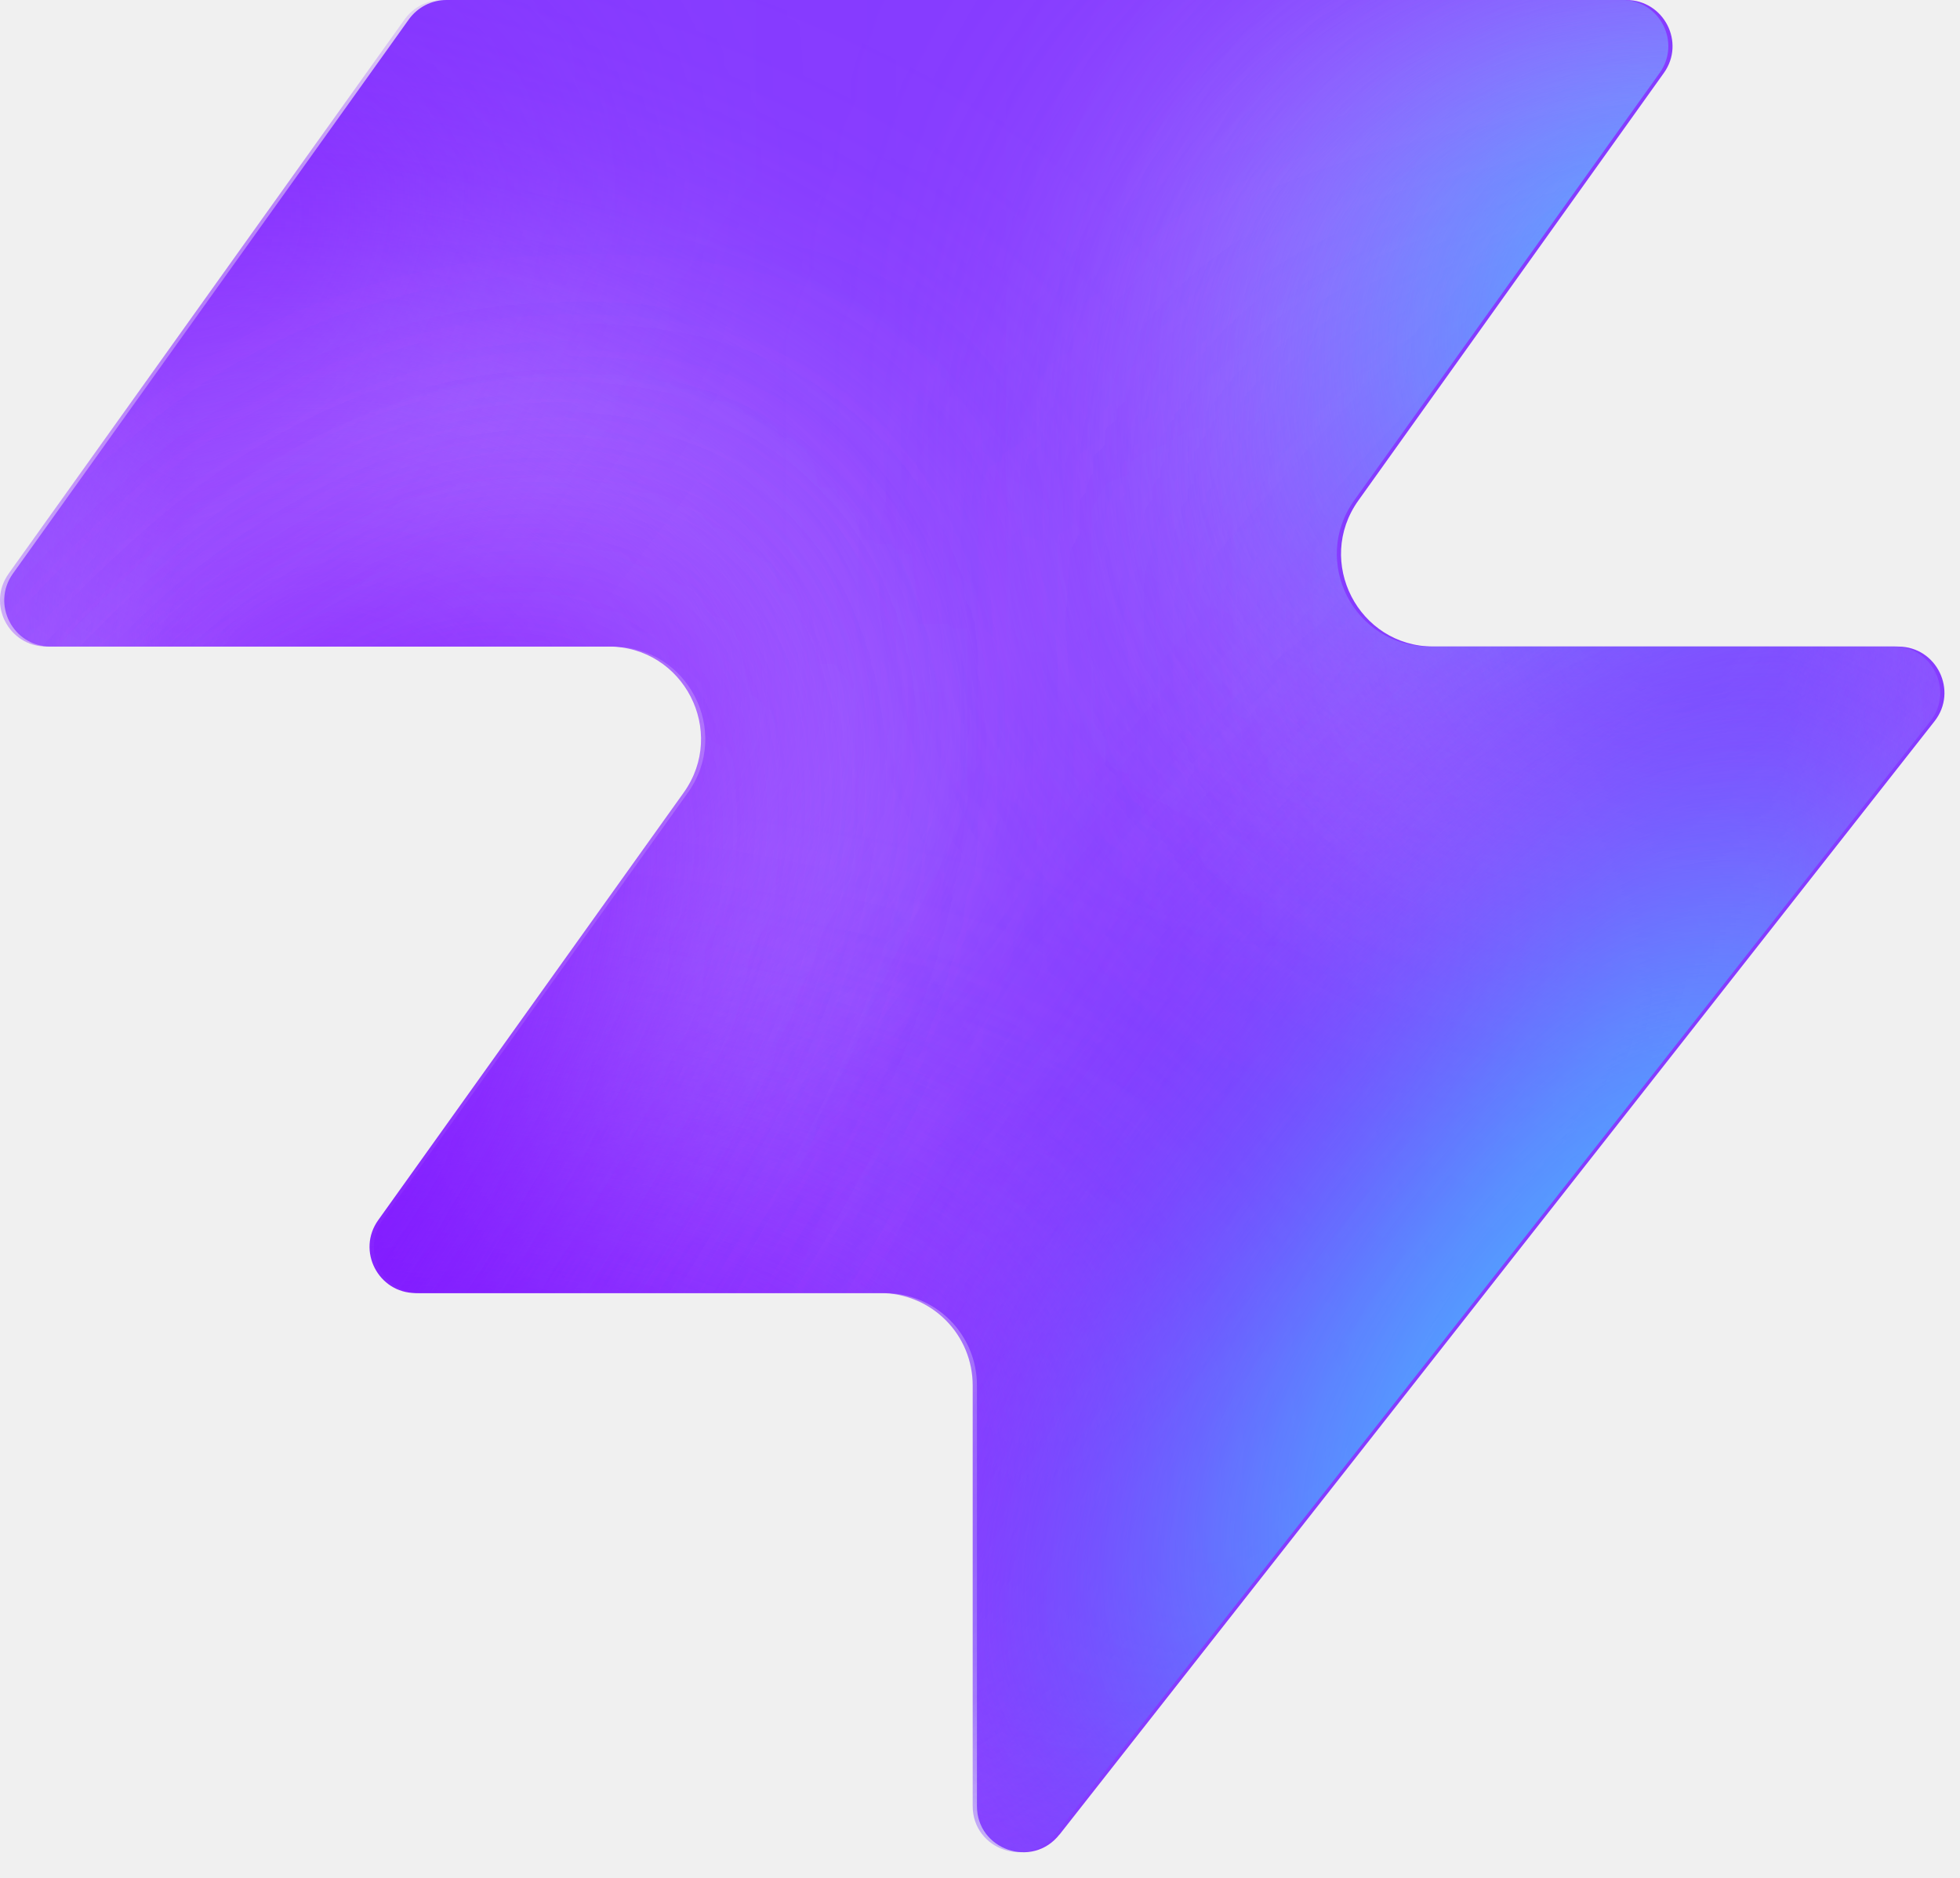
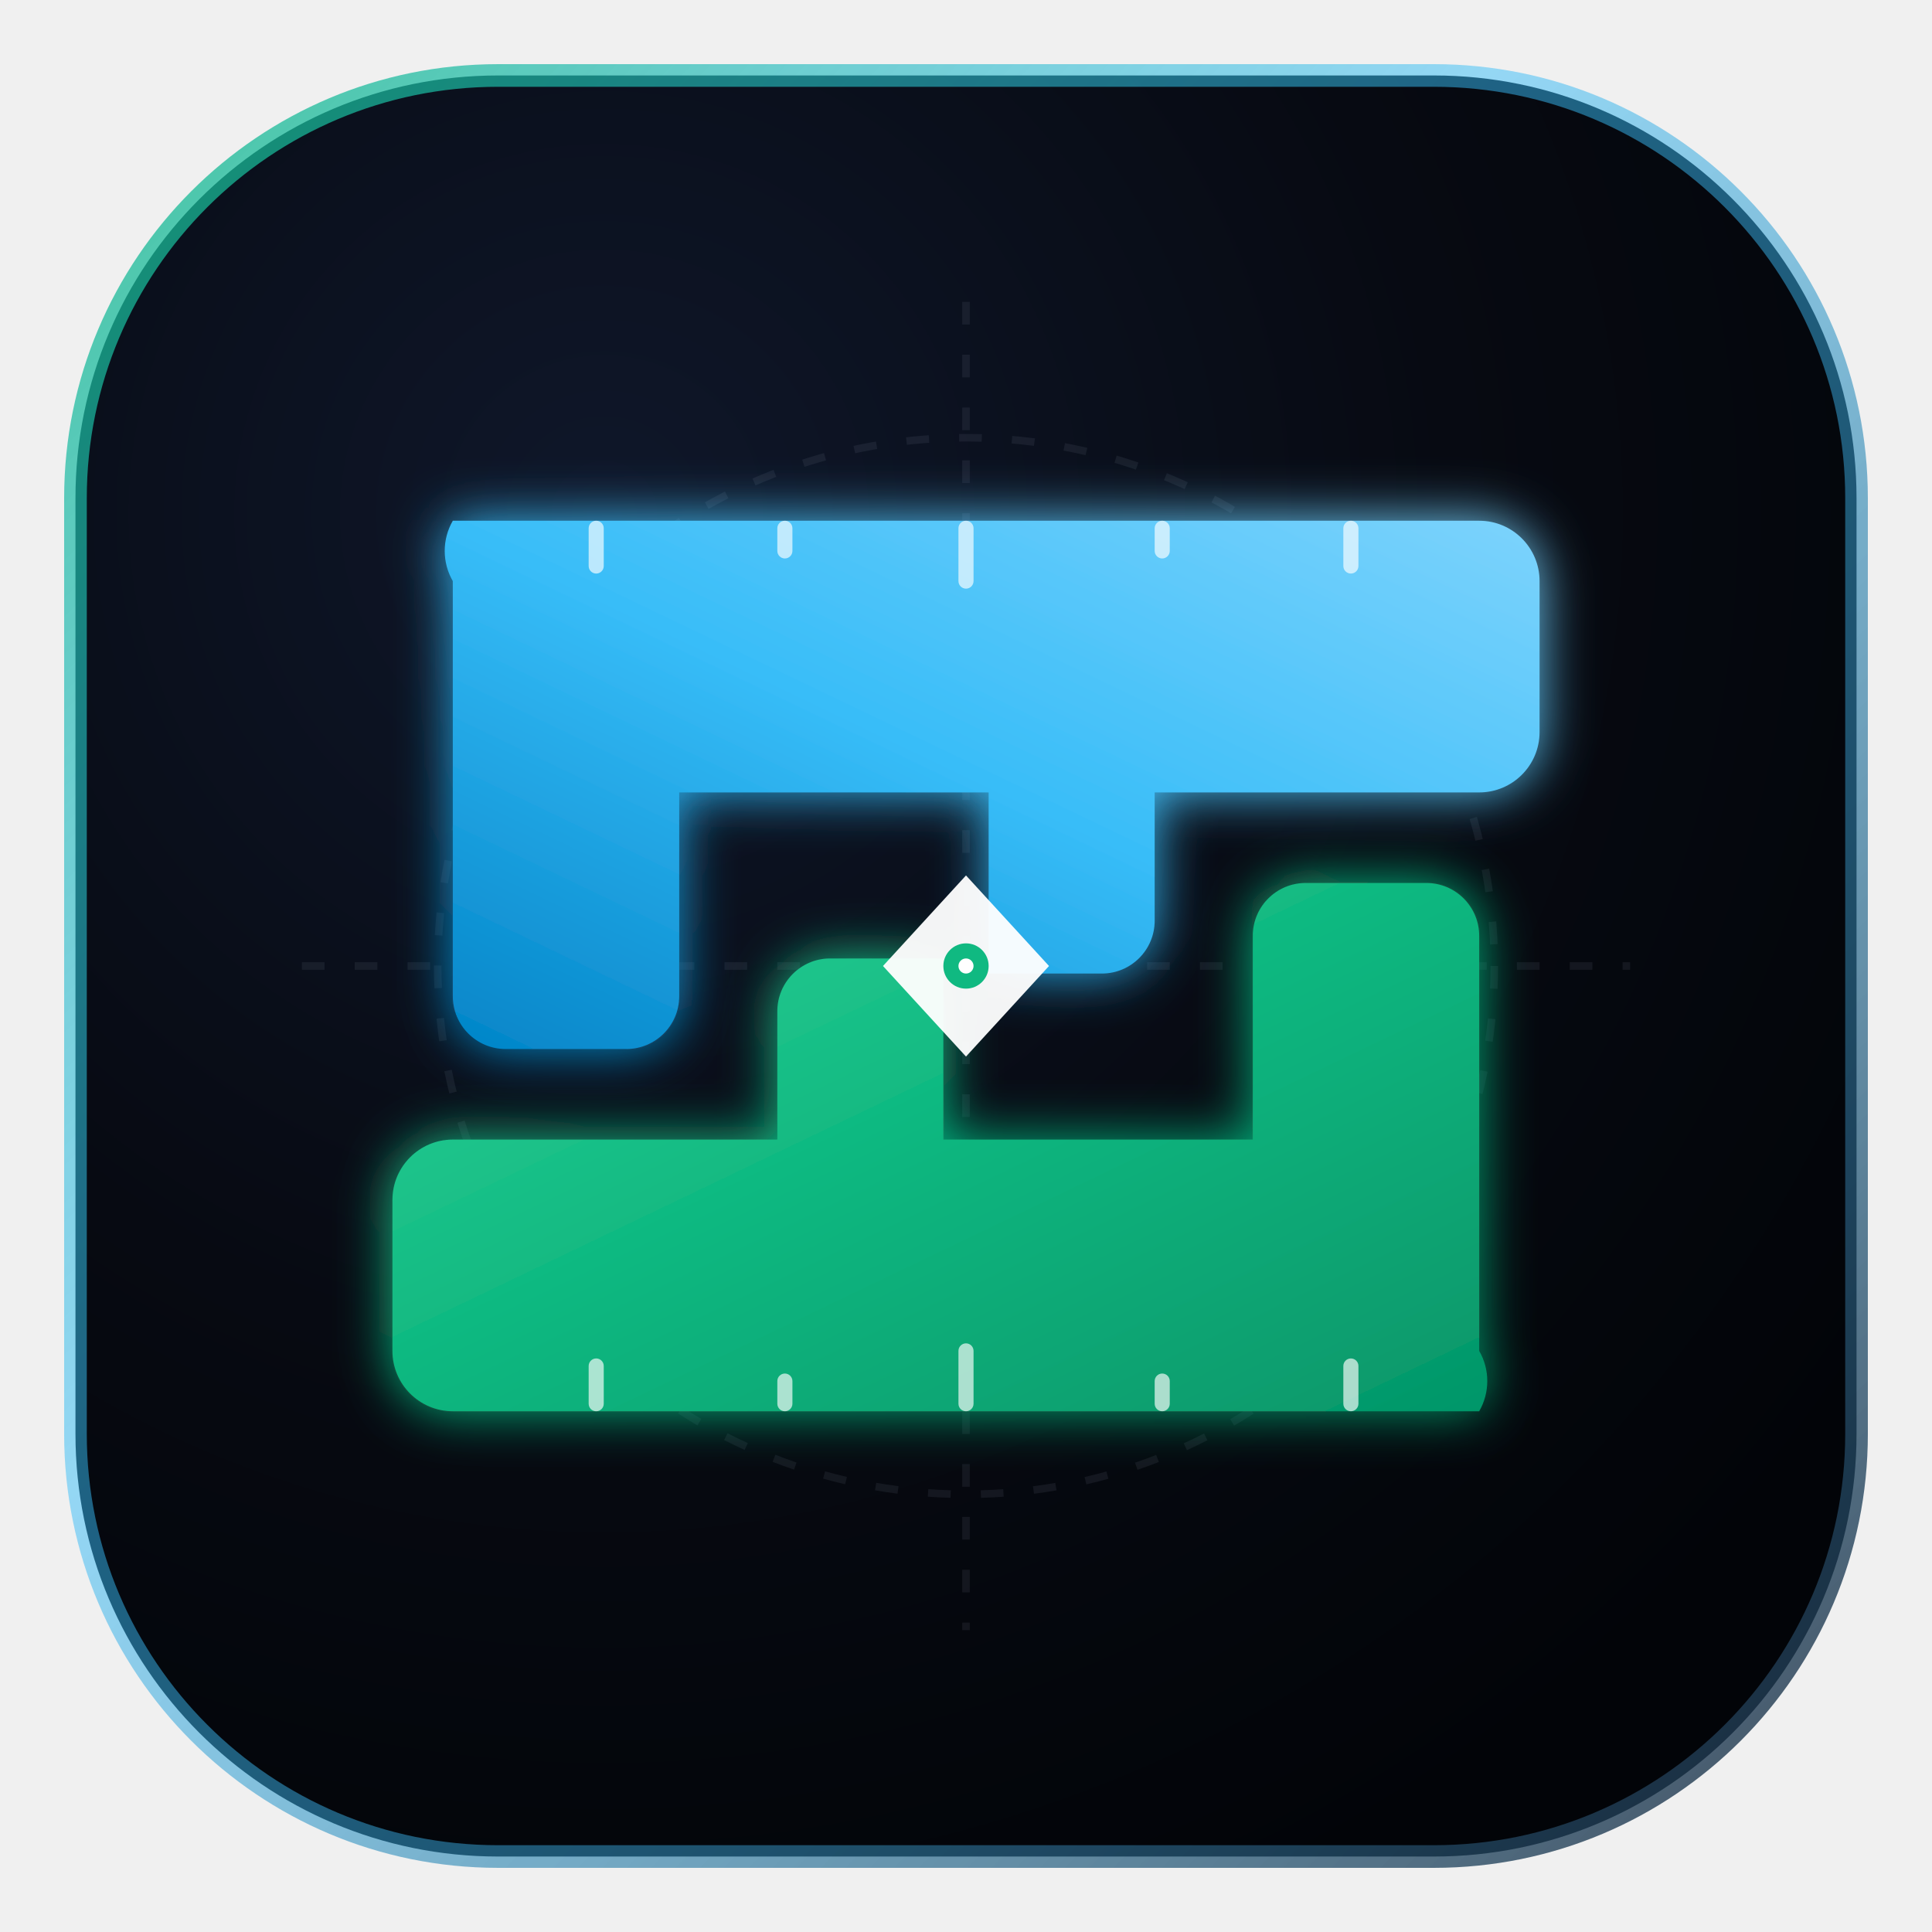
- <svg xmlns="http://www.w3.org/2000/svg" width="48" height="46" fill="none" viewBox="0 0 48 46">
-   <path fill="#863bff" d="M25.946 44.938c-.664.845-2.021.375-2.021-.698V33.937a2.26 2.26 0 0 0-2.262-2.262H10.287c-.92 0-1.456-1.04-.92-1.788l7.48-10.471c1.07-1.497 0-3.578-1.842-3.578H1.237c-.92 0-1.456-1.04-.92-1.788L10.013.474c.214-.297.556-.474.92-.474h28.894c.92 0 1.456 1.04.92 1.788l-7.48 10.471c-1.07 1.498 0 3.579 1.842 3.579h11.377c.943 0 1.473 1.088.89 1.83L25.947 44.94z" style="fill:#863bff;fill:color(display-p3 .525 .23 1);fill-opacity:1" />
-   <mask id="a" width="48" height="46" x="0" y="0" maskUnits="userSpaceOnUse" style="mask-type:alpha">
-     <path fill="#000" d="M25.842 44.938c-.664.844-2.021.375-2.021-.698V33.937a2.26 2.26 0 0 0-2.262-2.262H10.183c-.92 0-1.456-1.04-.92-1.788l7.48-10.471c1.07-1.498 0-3.579-1.842-3.579H1.133c-.92 0-1.456-1.04-.92-1.787L9.91.473c.214-.297.556-.474.92-.474h28.894c.92 0 1.456 1.04.92 1.788l-7.48 10.471c-1.07 1.498 0 3.578 1.842 3.578h11.377c.943 0 1.473 1.088.89 1.832L25.843 44.94z" style="fill:#000;fill-opacity:1" />
-   </mask>
-   <g mask="url(#a)">
-     <g filter="url(#b)">
-       <ellipse cx="5.508" cy="14.704" fill="#ede6ff" rx="5.508" ry="14.704" style="fill:#ede6ff;fill:color(display-p3 .927 .903 1);fill-opacity:1" transform="matrix(.00324 1 1 -.00324 -4.47 31.516)" />
-     </g>
-     <g filter="url(#c)">
-       <ellipse cx="10.399" cy="29.851" fill="#ede6ff" rx="10.399" ry="29.851" style="fill:#ede6ff;fill:color(display-p3 .927 .903 1);fill-opacity:1" transform="matrix(.00324 1 1 -.00324 -39.328 7.883)" />
-     </g>
-     <g filter="url(#d)">
-       <ellipse cx="5.508" cy="30.487" fill="#7e14ff" rx="5.508" ry="30.487" style="fill:#7e14ff;fill:color(display-p3 .492 .077 1);fill-opacity:1" transform="rotate(89.814 -25.913 -14.639)scale(1 -1)" />
-     </g>
-     <g filter="url(#e)">
-       <ellipse cx="5.508" cy="30.599" fill="#7e14ff" rx="5.508" ry="30.599" style="fill:#7e14ff;fill:color(display-p3 .492 .077 1);fill-opacity:1" transform="rotate(89.814 -32.644 -3.334)scale(1 -1)" />
-     </g>
-     <g filter="url(#f)">
-       <ellipse cx="5.508" cy="30.599" fill="#7e14ff" rx="5.508" ry="30.599" style="fill:#7e14ff;fill:color(display-p3 .492 .077 1);fill-opacity:1" transform="matrix(.00324 1 1 -.00324 -34.34 30.47)" />
-     </g>
-     <g filter="url(#g)">
-       <ellipse cx="14.072" cy="22.078" fill="#ede6ff" rx="14.072" ry="22.078" style="fill:#ede6ff;fill:color(display-p3 .927 .903 1);fill-opacity:1" transform="rotate(93.35 24.506 48.493)scale(-1 1)" />
-     </g>
-     <g filter="url(#h)">
-       <ellipse cx="3.47" cy="21.501" fill="#7e14ff" rx="3.47" ry="21.501" style="fill:#7e14ff;fill:color(display-p3 .492 .077 1);fill-opacity:1" transform="rotate(89.009 28.708 47.59)scale(-1 1)" />
-     </g>
-     <g filter="url(#i)">
-       <ellipse cx="3.47" cy="21.501" fill="#7e14ff" rx="3.47" ry="21.501" style="fill:#7e14ff;fill:color(display-p3 .492 .077 1);fill-opacity:1" transform="rotate(89.009 28.708 47.59)scale(-1 1)" />
-     </g>
-     <g filter="url(#j)">
-       <ellipse cx=".387" cy="8.972" fill="#7e14ff" rx="4.407" ry="29.108" style="fill:#7e14ff;fill:color(display-p3 .492 .077 1);fill-opacity:1" transform="rotate(39.51 .387 8.972)" />
-     </g>
-     <g filter="url(#k)">
-       <ellipse cx="47.523" cy="-6.092" fill="#7e14ff" rx="4.407" ry="29.108" style="fill:#7e14ff;fill:color(display-p3 .492 .077 1);fill-opacity:1" transform="rotate(37.892 47.523 -6.092)" />
-     </g>
-     <g filter="url(#l)">
-       <ellipse cx="41.412" cy="6.333" fill="#47bfff" rx="5.971" ry="9.665" style="fill:#47bfff;fill:color(display-p3 .28 .748 1);fill-opacity:1" transform="rotate(37.892 41.412 6.333)" />
-     </g>
-     <g filter="url(#m)">
-       <ellipse cx="-1.879" cy="38.332" fill="#7e14ff" rx="4.407" ry="29.108" style="fill:#7e14ff;fill:color(display-p3 .492 .077 1);fill-opacity:1" transform="rotate(37.892 -1.88 38.332)" />
-     </g>
-     <g filter="url(#n)">
-       <ellipse cx="-1.879" cy="38.332" fill="#7e14ff" rx="4.407" ry="29.108" style="fill:#7e14ff;fill:color(display-p3 .492 .077 1);fill-opacity:1" transform="rotate(37.892 -1.88 38.332)" />
-     </g>
-     <g filter="url(#o)">
-       <ellipse cx="35.651" cy="29.907" fill="#7e14ff" rx="4.407" ry="29.108" style="fill:#7e14ff;fill:color(display-p3 .492 .077 1);fill-opacity:1" transform="rotate(37.892 35.651 29.907)" />
-     </g>
-     <g filter="url(#p)">
-       <ellipse cx="38.418" cy="32.4" fill="#47bfff" rx="5.971" ry="15.297" style="fill:#47bfff;fill:color(display-p3 .28 .748 1);fill-opacity:1" transform="rotate(37.892 38.418 32.4)" />
-     </g>
-   </g>
+ <svg xmlns="http://www.w3.org/2000/svg" viewBox="0 0 512 512" width="100%" height="100%">
  <defs>
-     <filter id="b" width="60.045" height="41.654" x="-19.77" y="16.149" color-interpolation-filters="sRGB" filterUnits="userSpaceOnUse">
-       <feFlood flood-opacity="0" result="BackgroundImageFix" />
-       <feBlend in="SourceGraphic" in2="BackgroundImageFix" result="shape" />
-       <feGaussianBlur result="effect1_foregroundBlur_2002_17158" stdDeviation="7.659" />
-     </filter>
-     <filter id="c" width="90.34" height="51.437" x="-54.613" y="-7.533" color-interpolation-filters="sRGB" filterUnits="userSpaceOnUse">
-       <feFlood flood-opacity="0" result="BackgroundImageFix" />
-       <feBlend in="SourceGraphic" in2="BackgroundImageFix" result="shape" />
-       <feGaussianBlur result="effect1_foregroundBlur_2002_17158" stdDeviation="7.659" />
-     </filter>
-     <filter id="d" width="79.355" height="29.4" x="-49.64" y="2.03" color-interpolation-filters="sRGB" filterUnits="userSpaceOnUse">
-       <feFlood flood-opacity="0" result="BackgroundImageFix" />
-       <feBlend in="SourceGraphic" in2="BackgroundImageFix" result="shape" />
-       <feGaussianBlur result="effect1_foregroundBlur_2002_17158" stdDeviation="4.596" />
-     </filter>
-     <filter id="e" width="79.579" height="29.4" x="-45.045" y="20.029" color-interpolation-filters="sRGB" filterUnits="userSpaceOnUse">
-       <feFlood flood-opacity="0" result="BackgroundImageFix" />
-       <feBlend in="SourceGraphic" in2="BackgroundImageFix" result="shape" />
-       <feGaussianBlur result="effect1_foregroundBlur_2002_17158" stdDeviation="4.596" />
-     </filter>
-     <filter id="f" width="79.579" height="29.4" x="-43.513" y="21.178" color-interpolation-filters="sRGB" filterUnits="userSpaceOnUse">
-       <feFlood flood-opacity="0" result="BackgroundImageFix" />
-       <feBlend in="SourceGraphic" in2="BackgroundImageFix" result="shape" />
-       <feGaussianBlur result="effect1_foregroundBlur_2002_17158" stdDeviation="4.596" />
-     </filter>
-     <filter id="g" width="74.749" height="58.852" x="15.756" y="-17.901" color-interpolation-filters="sRGB" filterUnits="userSpaceOnUse">
-       <feFlood flood-opacity="0" result="BackgroundImageFix" />
-       <feBlend in="SourceGraphic" in2="BackgroundImageFix" result="shape" />
-       <feGaussianBlur result="effect1_foregroundBlur_2002_17158" stdDeviation="7.659" />
-     </filter>
-     <filter id="h" width="61.377" height="25.362" x="23.548" y="2.284" color-interpolation-filters="sRGB" filterUnits="userSpaceOnUse">
-       <feFlood flood-opacity="0" result="BackgroundImageFix" />
-       <feBlend in="SourceGraphic" in2="BackgroundImageFix" result="shape" />
-       <feGaussianBlur result="effect1_foregroundBlur_2002_17158" stdDeviation="4.596" />
-     </filter>
-     <filter id="i" width="61.377" height="25.362" x="23.548" y="2.284" color-interpolation-filters="sRGB" filterUnits="userSpaceOnUse">
-       <feFlood flood-opacity="0" result="BackgroundImageFix" />
-       <feBlend in="SourceGraphic" in2="BackgroundImageFix" result="shape" />
-       <feGaussianBlur result="effect1_foregroundBlur_2002_17158" stdDeviation="4.596" />
-     </filter>
-     <filter id="j" width="56.045" height="63.649" x="-27.636" y="-22.853" color-interpolation-filters="sRGB" filterUnits="userSpaceOnUse">
-       <feFlood flood-opacity="0" result="BackgroundImageFix" />
-       <feBlend in="SourceGraphic" in2="BackgroundImageFix" result="shape" />
-       <feGaussianBlur result="effect1_foregroundBlur_2002_17158" stdDeviation="4.596" />
-     </filter>
-     <filter id="k" width="54.814" height="64.646" x="20.116" y="-38.415" color-interpolation-filters="sRGB" filterUnits="userSpaceOnUse">
-       <feFlood flood-opacity="0" result="BackgroundImageFix" />
-       <feBlend in="SourceGraphic" in2="BackgroundImageFix" result="shape" />
-       <feGaussianBlur result="effect1_foregroundBlur_2002_17158" stdDeviation="4.596" />
-     </filter>
-     <filter id="l" width="33.541" height="35.313" x="24.641" y="-11.323" color-interpolation-filters="sRGB" filterUnits="userSpaceOnUse">
-       <feFlood flood-opacity="0" result="BackgroundImageFix" />
-       <feBlend in="SourceGraphic" in2="BackgroundImageFix" result="shape" />
-       <feGaussianBlur result="effect1_foregroundBlur_2002_17158" stdDeviation="4.596" />
-     </filter>
-     <filter id="m" width="54.814" height="64.646" x="-29.286" y="6.009" color-interpolation-filters="sRGB" filterUnits="userSpaceOnUse">
-       <feFlood flood-opacity="0" result="BackgroundImageFix" />
-       <feBlend in="SourceGraphic" in2="BackgroundImageFix" result="shape" />
-       <feGaussianBlur result="effect1_foregroundBlur_2002_17158" stdDeviation="4.596" />
-     </filter>
-     <filter id="n" width="54.814" height="64.646" x="-29.286" y="6.009" color-interpolation-filters="sRGB" filterUnits="userSpaceOnUse">
-       <feFlood flood-opacity="0" result="BackgroundImageFix" />
-       <feBlend in="SourceGraphic" in2="BackgroundImageFix" result="shape" />
-       <feGaussianBlur result="effect1_foregroundBlur_2002_17158" stdDeviation="4.596" />
-     </filter>
-     <filter id="o" width="54.814" height="64.646" x="8.244" y="-2.416" color-interpolation-filters="sRGB" filterUnits="userSpaceOnUse">
-       <feFlood flood-opacity="0" result="BackgroundImageFix" />
-       <feBlend in="SourceGraphic" in2="BackgroundImageFix" result="shape" />
-       <feGaussianBlur result="effect1_foregroundBlur_2002_17158" stdDeviation="4.596" />
-     </filter>
-     <filter id="p" width="39.409" height="43.623" x="18.713" y="10.588" color-interpolation-filters="sRGB" filterUnits="userSpaceOnUse">
-       <feFlood flood-opacity="0" result="BackgroundImageFix" />
-       <feBlend in="SourceGraphic" in2="BackgroundImageFix" result="shape" />
-       <feGaussianBlur result="effect1_foregroundBlur_2002_17158" stdDeviation="4.596" />
+     <radialGradient id="tsBg" cx="30%" cy="25%" r="85%">
+       <stop offset="0%" stop-color="#0f172a" />
+       <stop offset="55%" stop-color="#070a12" />
+       <stop offset="100%" stop-color="#020408" />
+     </radialGradient>
+     <linearGradient id="tsEmerald" x1="0%" y1="0%" x2="100%" y2="100%">
+       <stop offset="0%" stop-color="#34d399" />
+       <stop offset="45%" stop-color="#10b981" />
+       <stop offset="100%" stop-color="#059669" />
+     </linearGradient>
+     <linearGradient id="tsCyan" x1="0%" y1="100%" x2="100%" y2="0%">
+       <stop offset="0%" stop-color="#0284c7" />
+       <stop offset="50%" stop-color="#38bdf8" />
+       <stop offset="100%" stop-color="#7dd3fc" />
+     </linearGradient>
+     <linearGradient id="tsBorder" x1="0%" y1="0%" x2="100%" y2="100%">
+       <stop offset="0%" stop-color="#10b981" stop-opacity="0.8" />
+       <stop offset="40%" stop-color="#38bdf8" stop-opacity="0.5" />
+       <stop offset="100%" stop-color="#1e293b" stop-opacity="0.85" />
+     </linearGradient>
+     <filter id="tsGlow" x="-20%" y="-20%" width="140%" height="140%">
+       <feGaussianBlur stdDeviation="7" result="blur" />
+       <feComposite in="SourceGraphic" in2="blur" operator="over" />
    </filter>
  </defs>
+   <rect x="20" y="20" width="472" height="472" rx="112" fill="url(#tsBg)" stroke="url(#tsBorder)" stroke-width="6" />
+   <g opacity="0.10" stroke="#94a3b8" stroke-width="2" stroke-dasharray="6 8">
+     <line x1="80" y1="256" x2="432" y2="256" />
+     <line x1="256" y1="80" x2="256" y2="432" />
+     <circle cx="256" cy="256" r="140" fill="none" />
+   </g>
+   <path d="M 120 138             L 392 138             A 16 16 0 0 1 408 154             L 408 194             A 16 16 0 0 1 392 210             L 306 210             L 306 244             A 14 14 0 0 1 292 258             L 262 258             L 262 210             L 180 210             L 180 264             A 14 14 0 0 1 166 278             L 134 278             A 14 14 0 0 1 120 264             L 120 154             A 16 16 0 0 1 120 138 Z" fill="url(#tsCyan)" filter="url(#tsGlow)" />
+   <path d="M 392 374             L 120 374             A 16 16 0 0 1 104 358             L 104 318             A 16 16 0 0 1 120 302             L 206 302             L 206 268             A 14 14 0 0 1 220 254             L 250 254             L 250 302             L 332 302             L 332 248             A 14 14 0 0 1 346 234             L 378 234             A 14 14 0 0 1 392 248             L 392 358             A 16 16 0 0 1 392 374 Z" fill="url(#tsEmerald)" filter="url(#tsGlow)" />
+   <polygon points="256,232 278,256 256,280 234,256" fill="#ffffff" opacity="0.95" />
+   <circle cx="256" cy="256" r="6" fill="#10b981" />
+   <circle cx="256" cy="256" r="2" fill="#ffffff" />
+   <g fill="#ffffff" opacity="0.65">
+     <rect x="156" y="138" width="4" height="14" rx="2" />
+     <rect x="206" y="138" width="4" height="10" rx="2" />
+     <rect x="254" y="138" width="4" height="18" rx="2" />
+     <rect x="306" y="138" width="4" height="10" rx="2" />
+     <rect x="356" y="138" width="4" height="14" rx="2" />
+     <rect x="156" y="360" width="4" height="14" rx="2" />
+     <rect x="206" y="364" width="4" height="10" rx="2" />
+     <rect x="254" y="356" width="4" height="18" rx="2" />
+     <rect x="306" y="364" width="4" height="10" rx="2" />
+     <rect x="356" y="360" width="4" height="14" rx="2" />
+   </g>
</svg>
